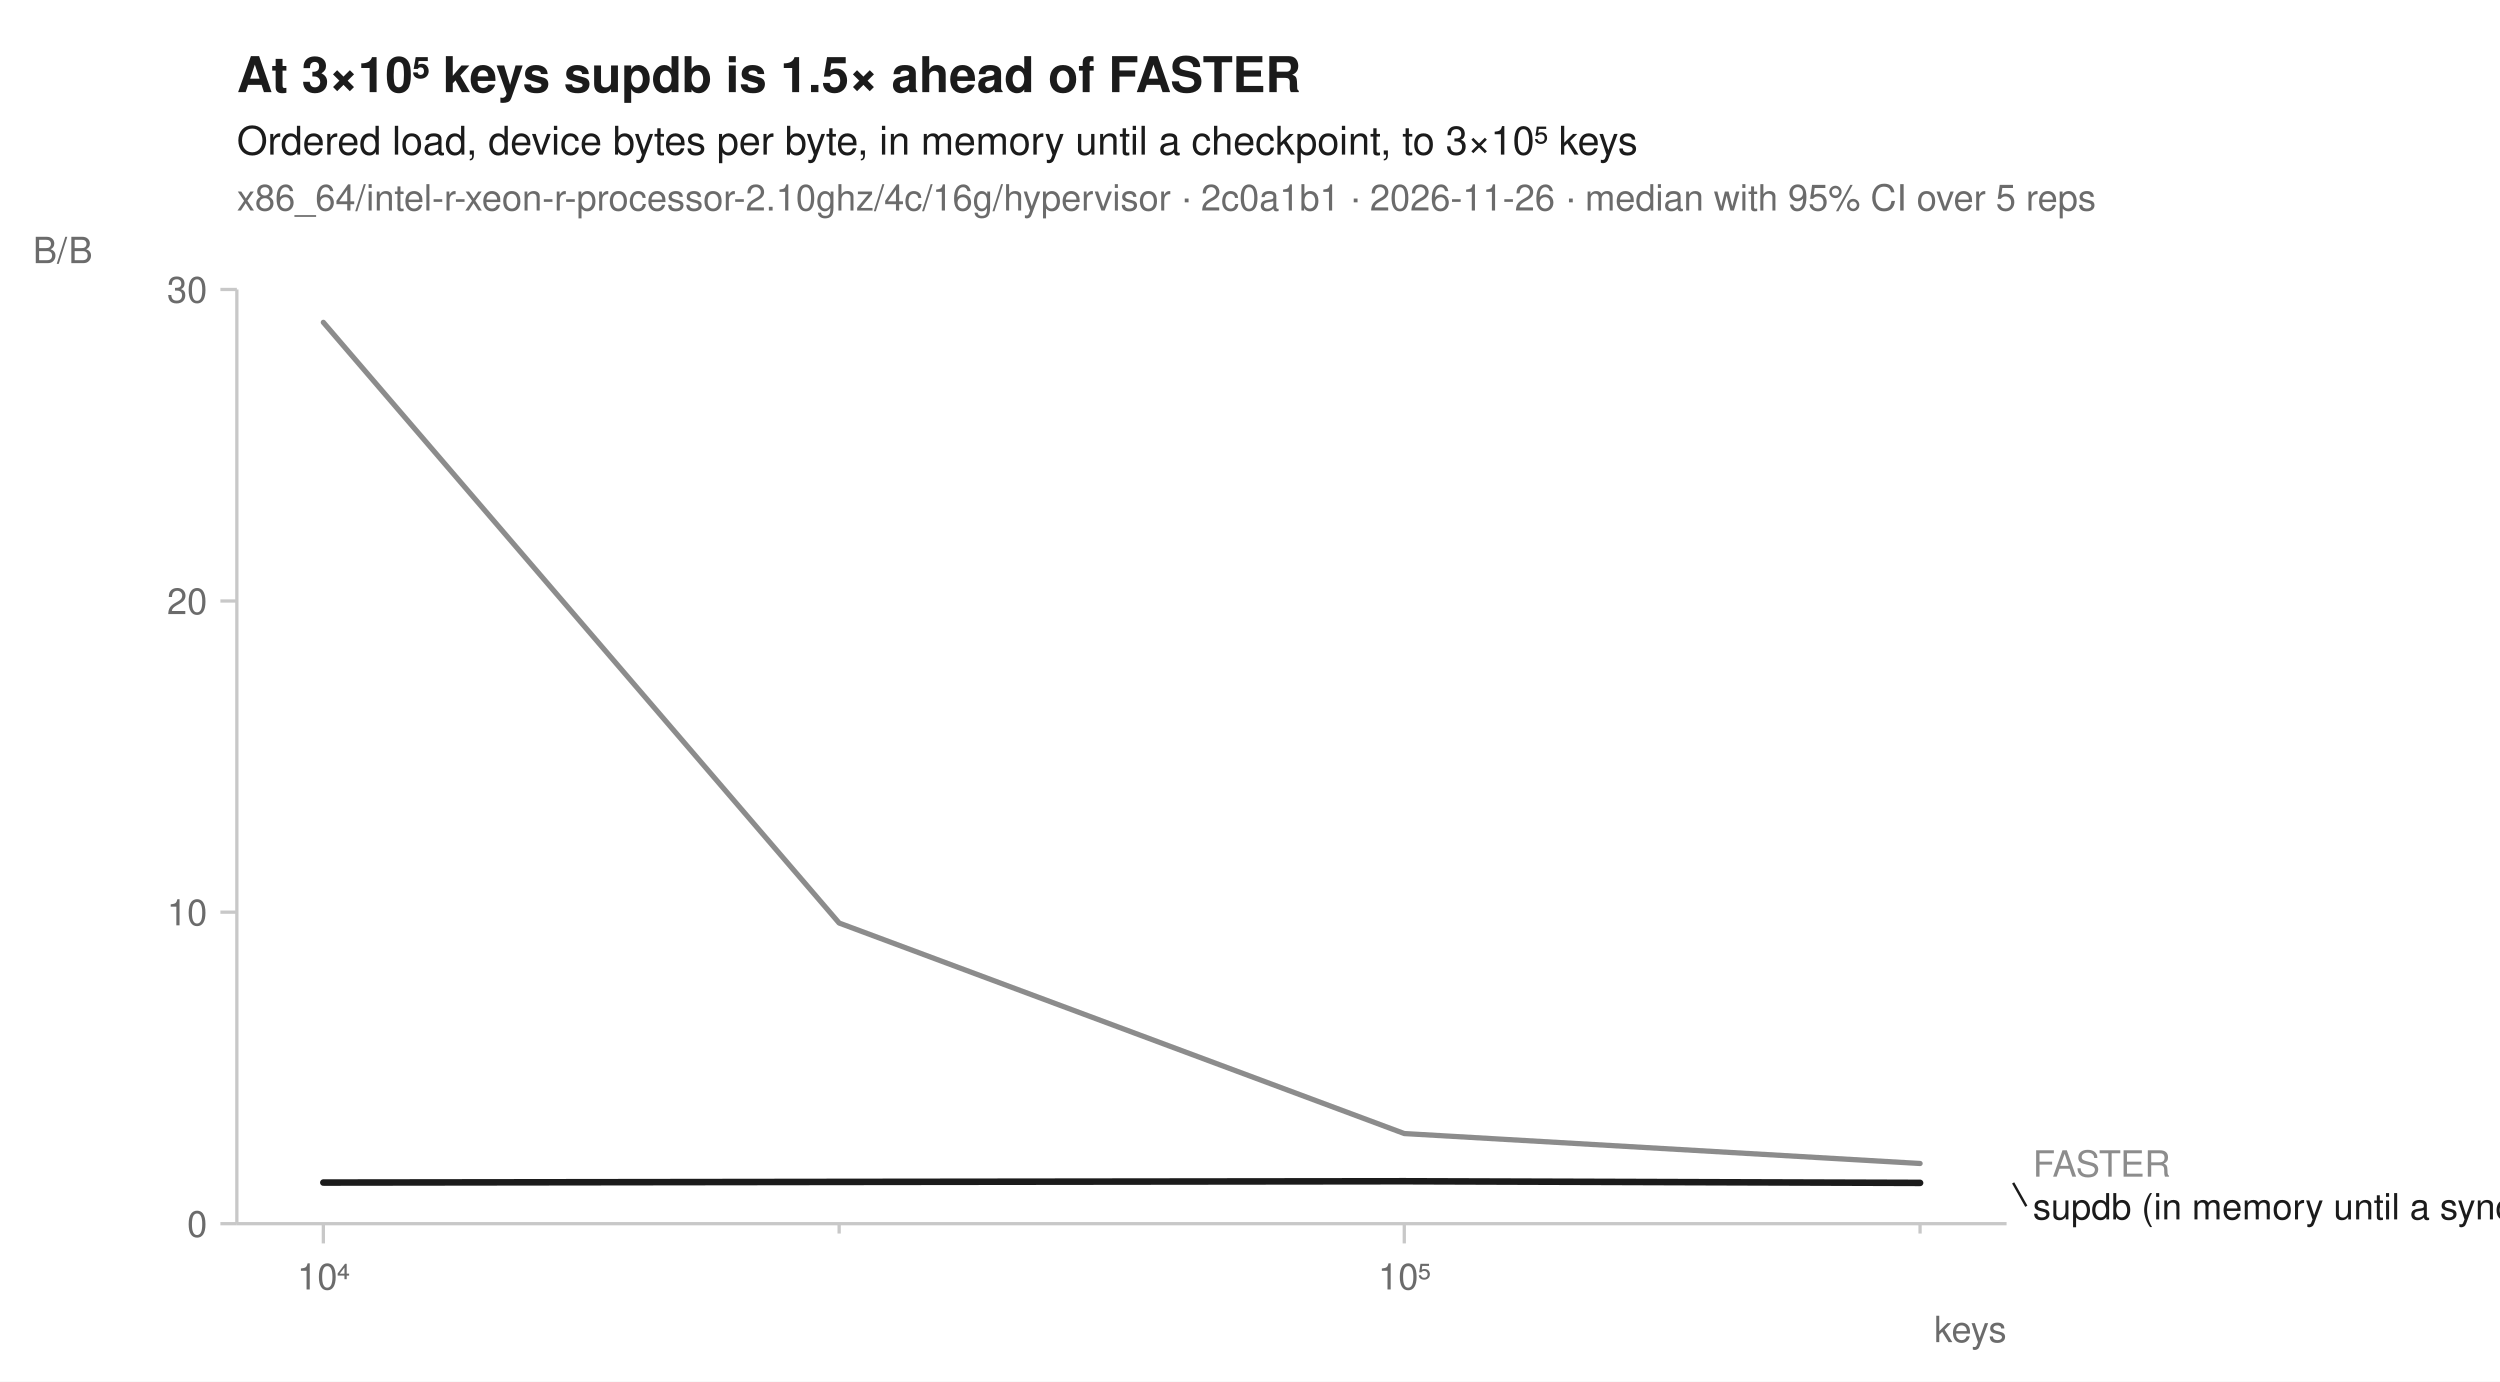
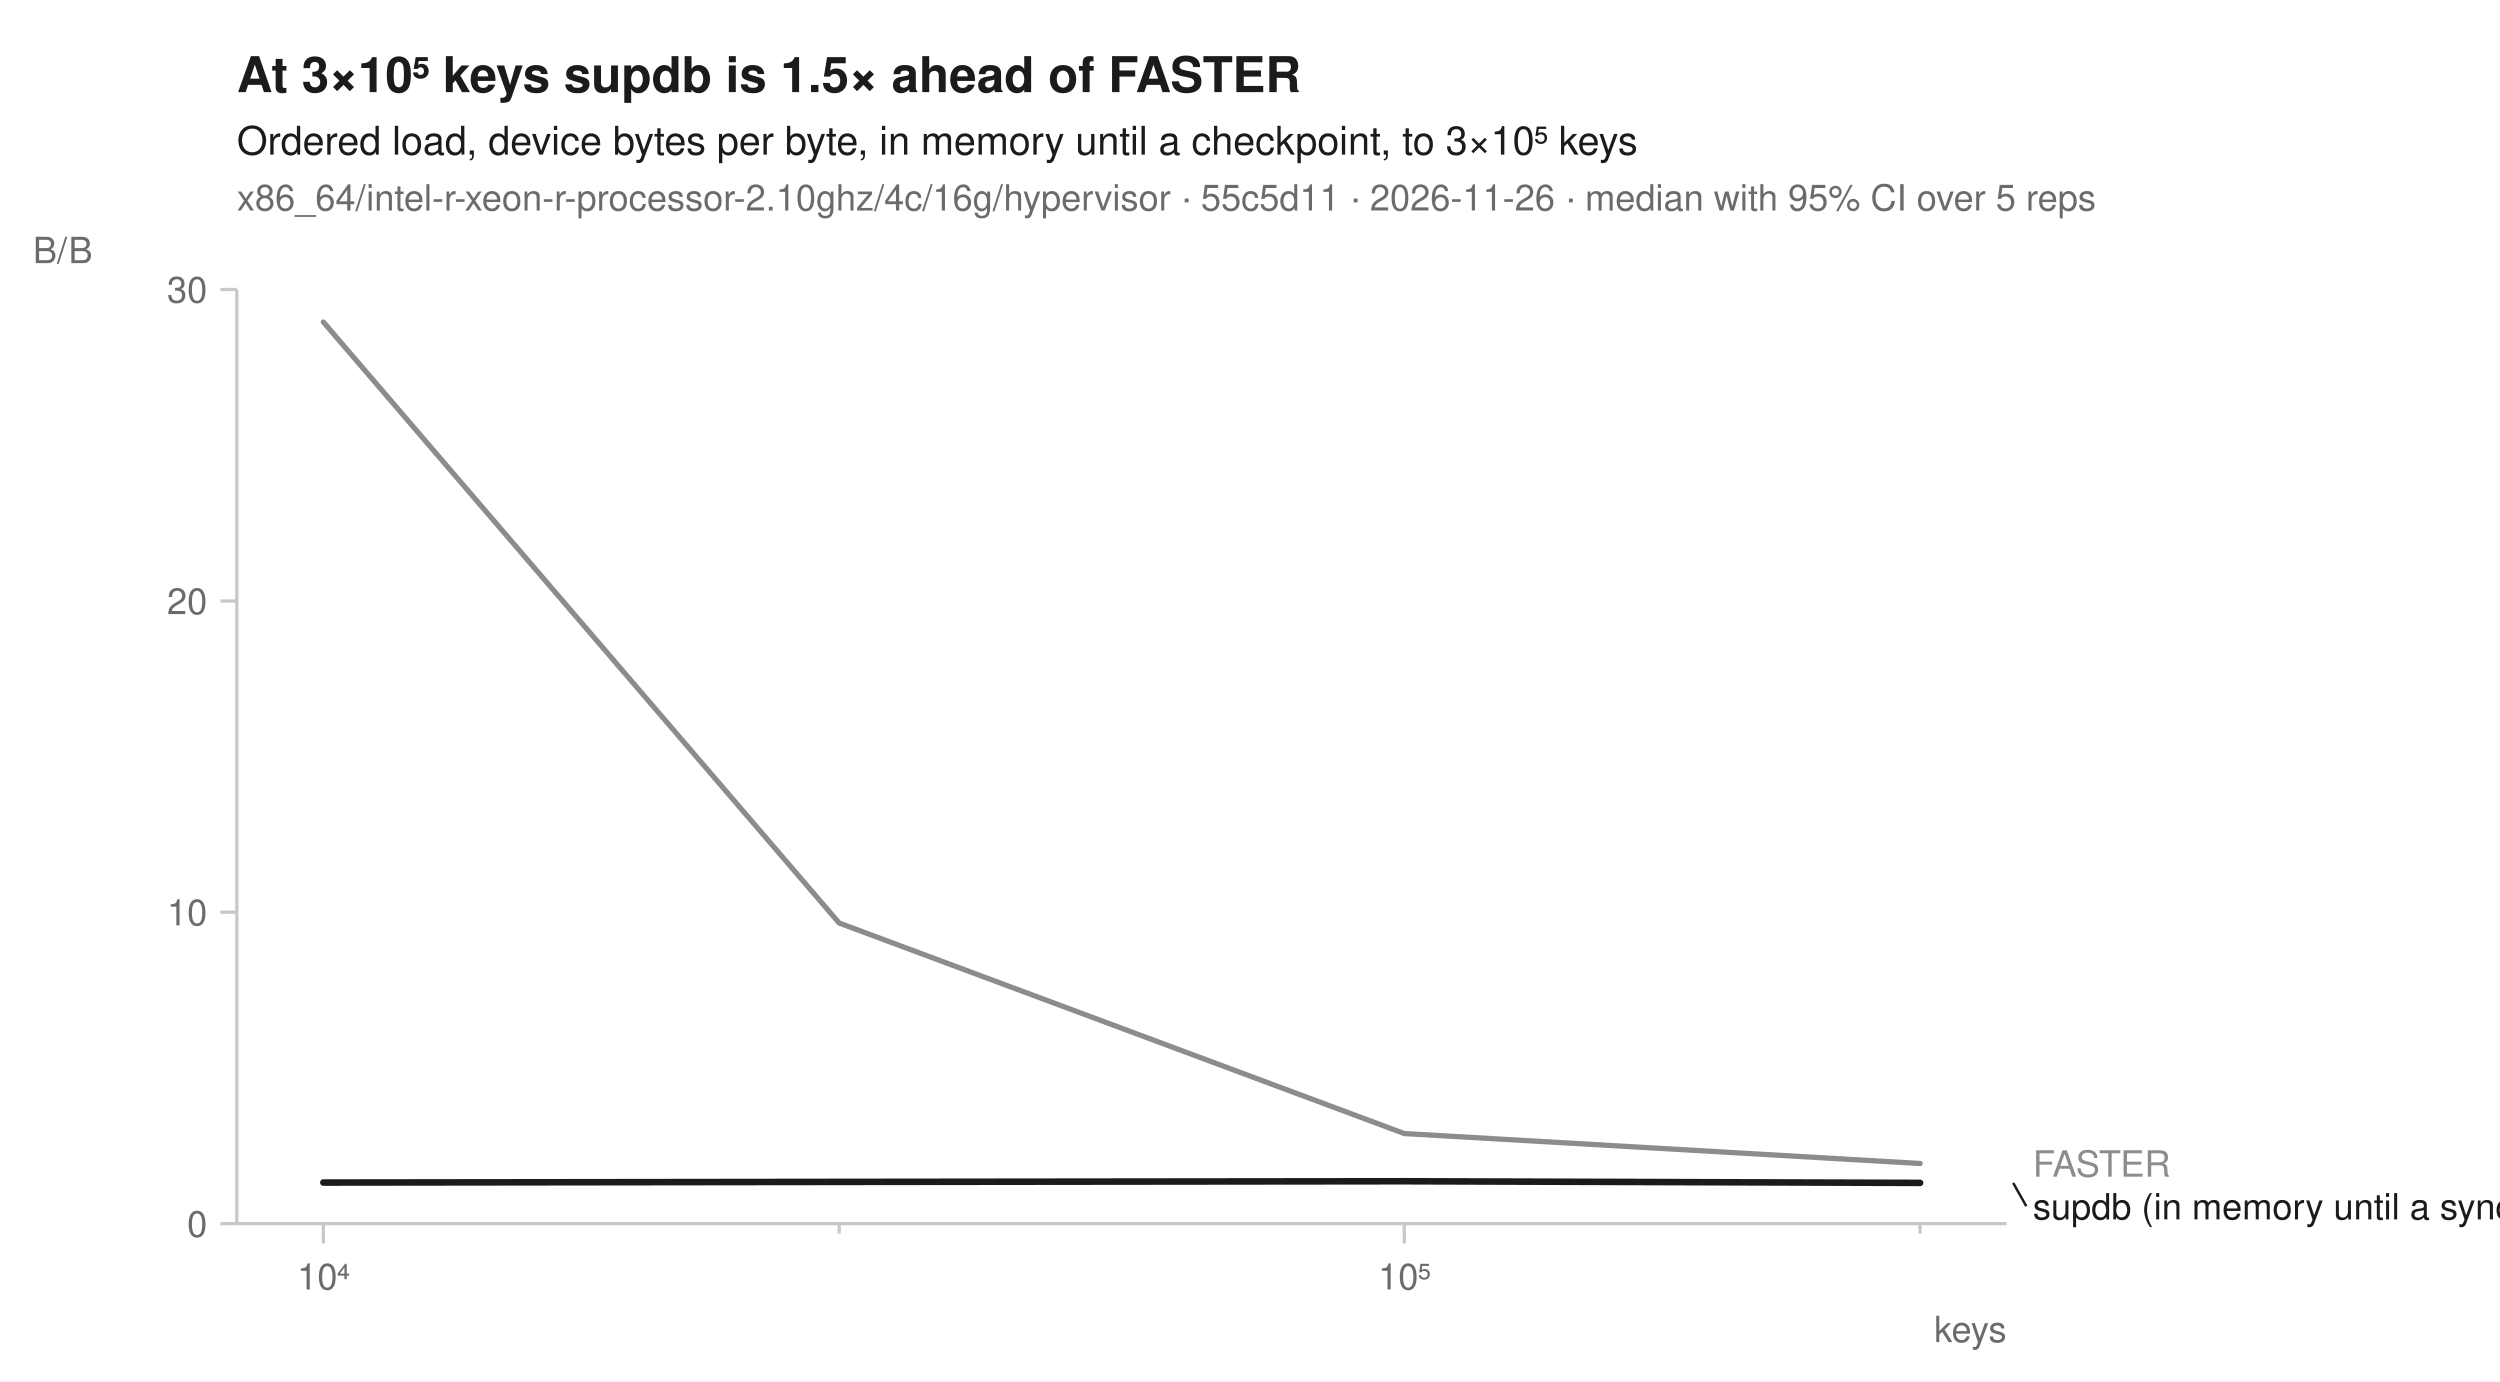
<svg xmlns="http://www.w3.org/2000/svg" width="760" height="420" viewBox="0 0 760 420" font-family="-apple-system, BlinkMacSystemFont, 'Segoe UI', Helvetica, Arial, sans-serif" fill="#1b1b1b">
  <rect width="760" height="420" fill="white" />
  <text x="72" y="28" font-size="15" font-weight="600">At 3×10⁵ keys supdb is 1.5× ahead of FASTER</text>
  <text x="72" y="47" font-size="12">Ordered load, device bytes per byte, in memory until a checkpoint, to 3×10⁵ keys</text>
-   <text x="72" y="64" font-size="11" fill="#6b6b6b">x86_64/intel-r-xeon-r-processor-2.10ghz/4c/16g/hypervisor · 2c0a1b1 · 2026-11-26 · median with 95% CI over 5 reps</text>
+   <text x="72" y="64" font-size="11" fill="#6b6b6b">x86_64/intel-r-xeon-r-processor-2.10ghz/4c/16g/hypervisor · 55c5d11 · 2026-11-26 · median with 95% CI over 5 reps</text>
  <line x1="72" y1="372" x2="610" y2="372" stroke="#c8c8c8" stroke-width="1" />
  <line x1="72" y1="88" x2="72" y2="372" stroke="#c8c8c8" stroke-width="1" />
  <line x1="98.3" y1="372" x2="98.3" y2="378" stroke="#c8c8c8" stroke-width="1" />
  <text x="98.3" y="392" font-size="11" text-anchor="middle" fill="#6b6b6b">10⁴</text>
  <line x1="255.1" y1="372" x2="255.1" y2="375" stroke="#c8c8c8" stroke-width="1" />
  <line x1="426.9" y1="372" x2="426.9" y2="378" stroke="#c8c8c8" stroke-width="1" />
  <text x="426.9" y="392" font-size="11" text-anchor="middle" fill="#6b6b6b">10⁵</text>
  <line x1="583.7" y1="372" x2="583.7" y2="375" stroke="#c8c8c8" stroke-width="1" />
  <text x="610" y="408" font-size="11" text-anchor="end" fill="#6b6b6b">keys</text>
  <line x1="67" y1="372.0" x2="72" y2="372.0" stroke="#c8c8c8" stroke-width="1" />
  <text x="63" y="376.0" font-size="11" text-anchor="end" fill="#6b6b6b">0</text>
  <line x1="67" y1="277.3" x2="72" y2="277.3" stroke="#c8c8c8" stroke-width="1" />
  <text x="63" y="281.3" font-size="11" text-anchor="end" fill="#6b6b6b">10</text>
  <line x1="67" y1="182.7" x2="72" y2="182.7" stroke="#c8c8c8" stroke-width="1" />
  <text x="63" y="186.7" font-size="11" text-anchor="end" fill="#6b6b6b">20</text>
  <line x1="67" y1="88.0" x2="72" y2="88.0" stroke="#c8c8c8" stroke-width="1" />
  <text x="63" y="92.0" font-size="11" text-anchor="end" fill="#6b6b6b">30</text>
  <text x="10" y="80" font-size="11" text-anchor="start" fill="#6b6b6b">B/B</text>
-   <path d="M98.3,97.7 L255.1,280.6 L426.9,344.6 L583.7,353.7 L583.7,353.7 L426.9,344.6 L255.1,280.7 L98.3,98.0 Z" fill="#8c8c8c" fill-opacity="0.10" />
+   <path d="M98.3,97.8 L255.1,280.6 L426.9,344.6 L583.7,353.7 L583.7,353.7 L426.9,344.6 L255.1,280.7 L98.3,97.9 Z" fill="#8c8c8c" fill-opacity="0.10" />
  <path d="M98.3,359.5 L255.1,359.3 L426.9,359.0 L583.7,359.6 L583.7,359.7 L426.9,359.1 L255.1,359.3 L98.3,359.5 Z" fill="#1b1b1b" fill-opacity="0.10" />
-   <path d="M98.3,98.0 L255.1,280.6 L426.9,344.6 L583.7,353.7 " fill="none" stroke="#8c8c8c" stroke-width="1.6" stroke-linejoin="round" stroke-linecap="round" />
+   <path d="M98.3,97.9 L255.1,280.6 L426.9,344.6 L583.7,353.7 " fill="none" stroke="#8c8c8c" stroke-width="1.6" stroke-linejoin="round" stroke-linecap="round" />
  <path d="M98.3,359.5 L255.1,359.3 L426.9,359.1 L583.7,359.6 " fill="none" stroke="#1b1b1b" stroke-width="2" stroke-linejoin="round" stroke-linecap="round" />
  <text x="618.0" y="357.7" font-size="11" fill="#8c8c8c">FASTER</text>
  <line x1="612.0" y1="359.6" x2="616.0" y2="366.7" stroke="#1b1b1b" stroke-width="0.75" />
  <text x="618.0" y="370.7" font-size="11" fill="#1b1b1b">supdb (in memory until a sync)</text>
</svg>
